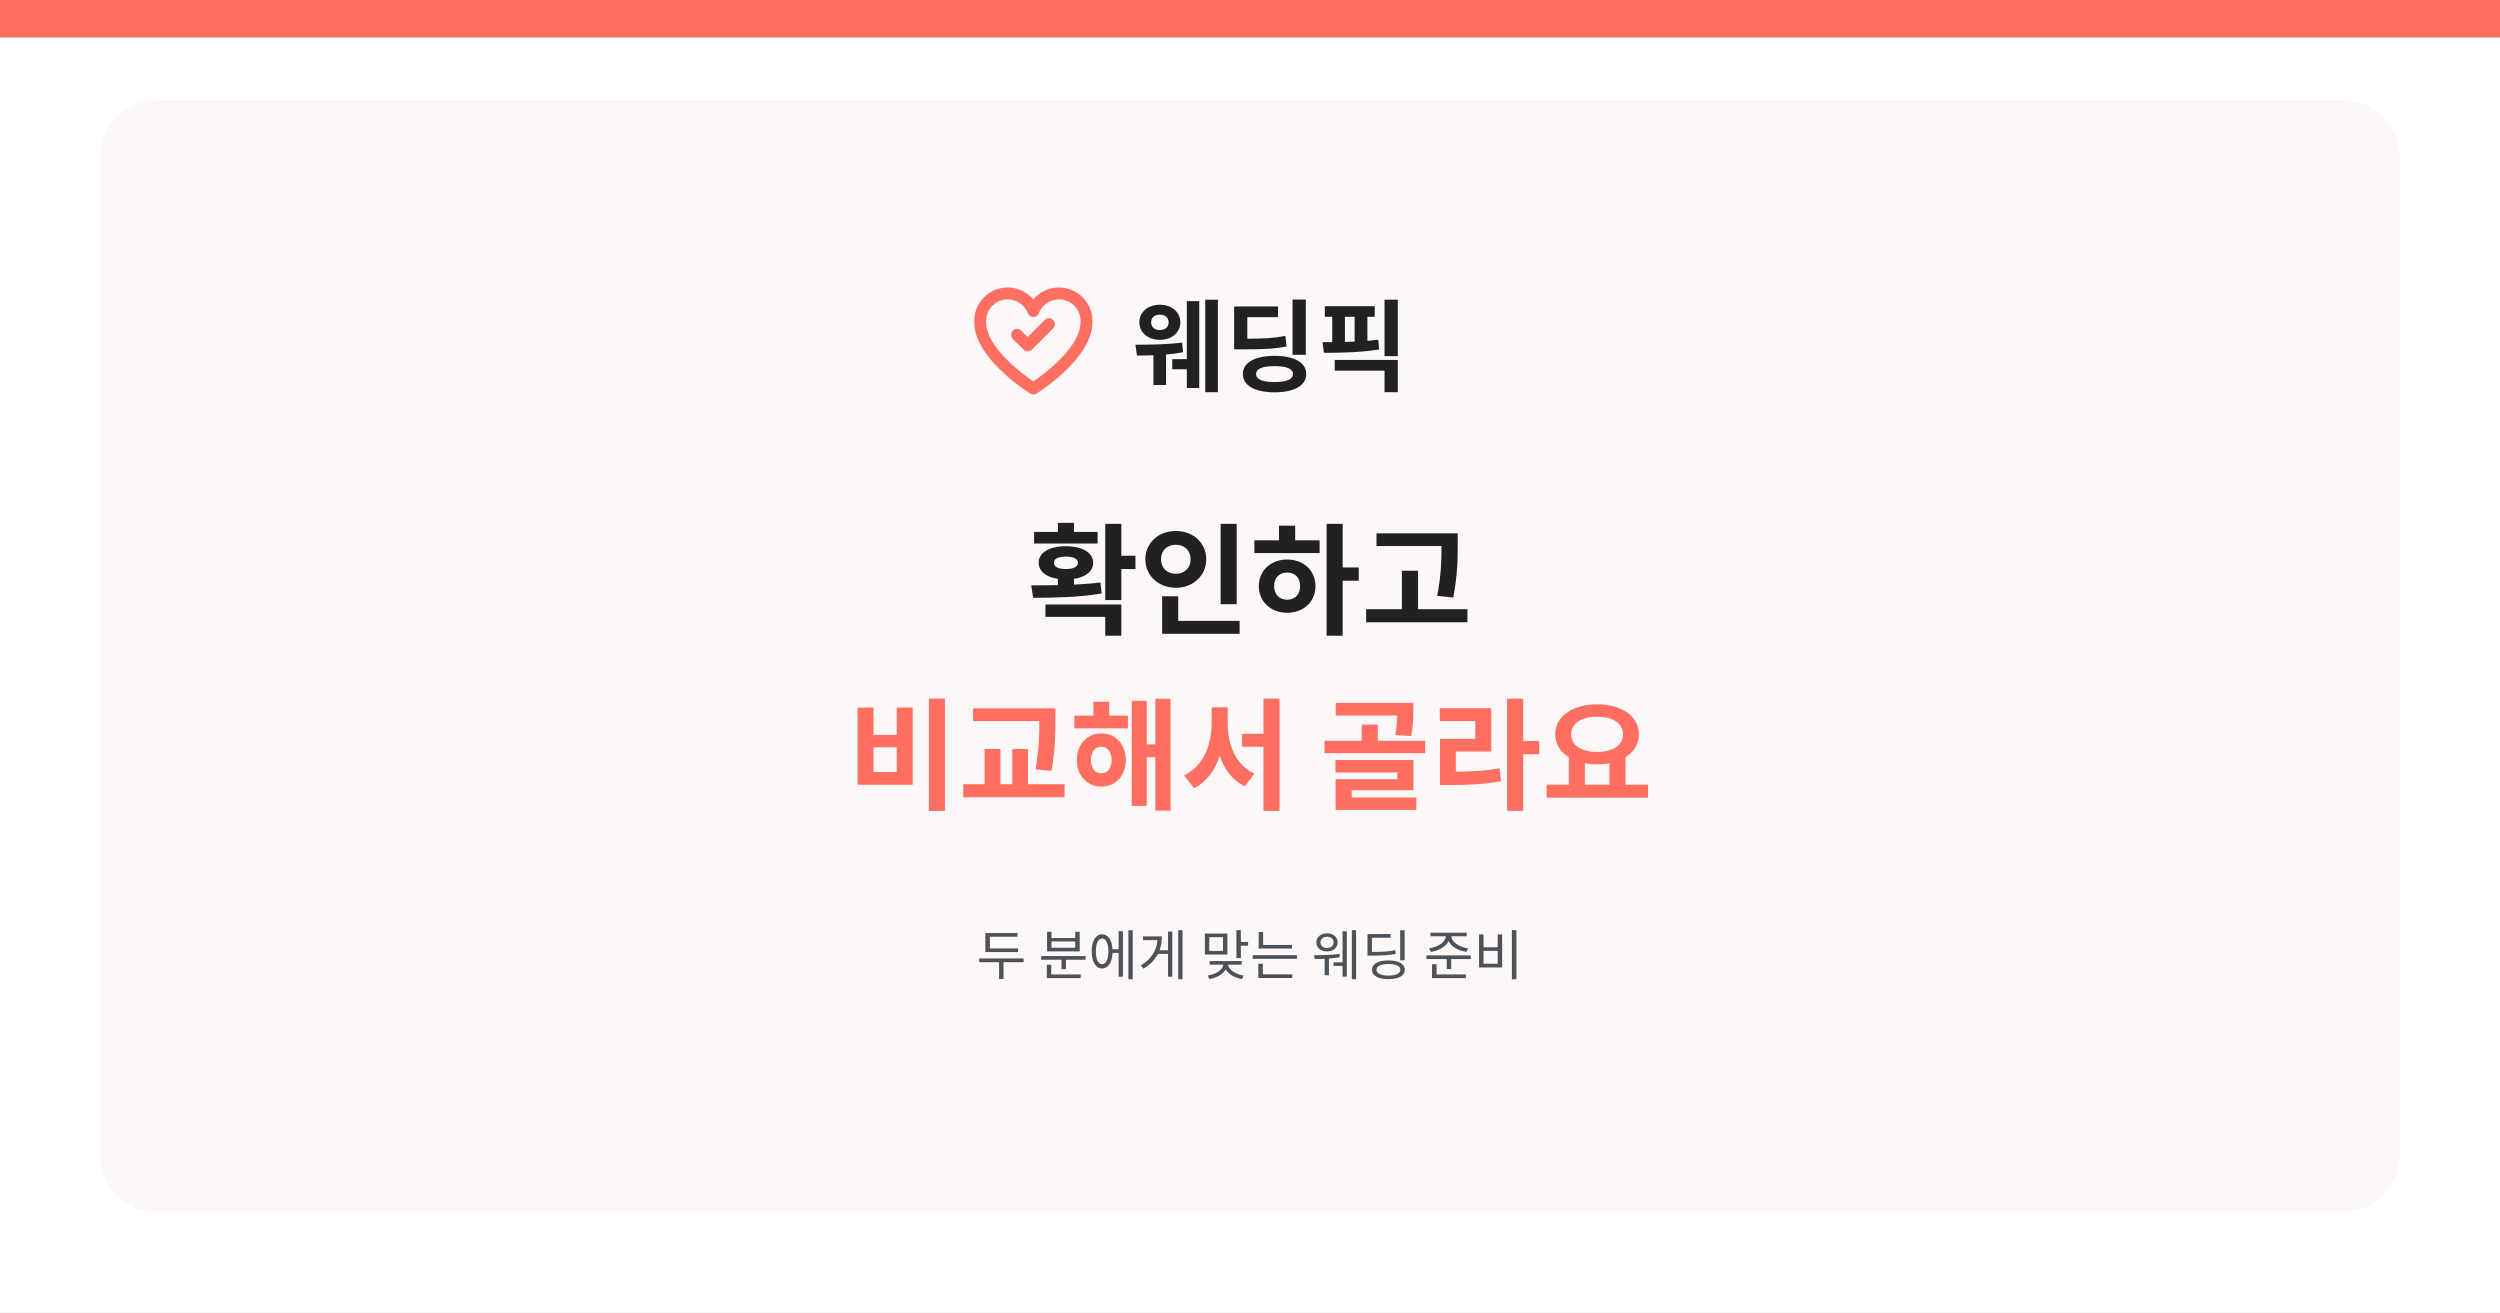
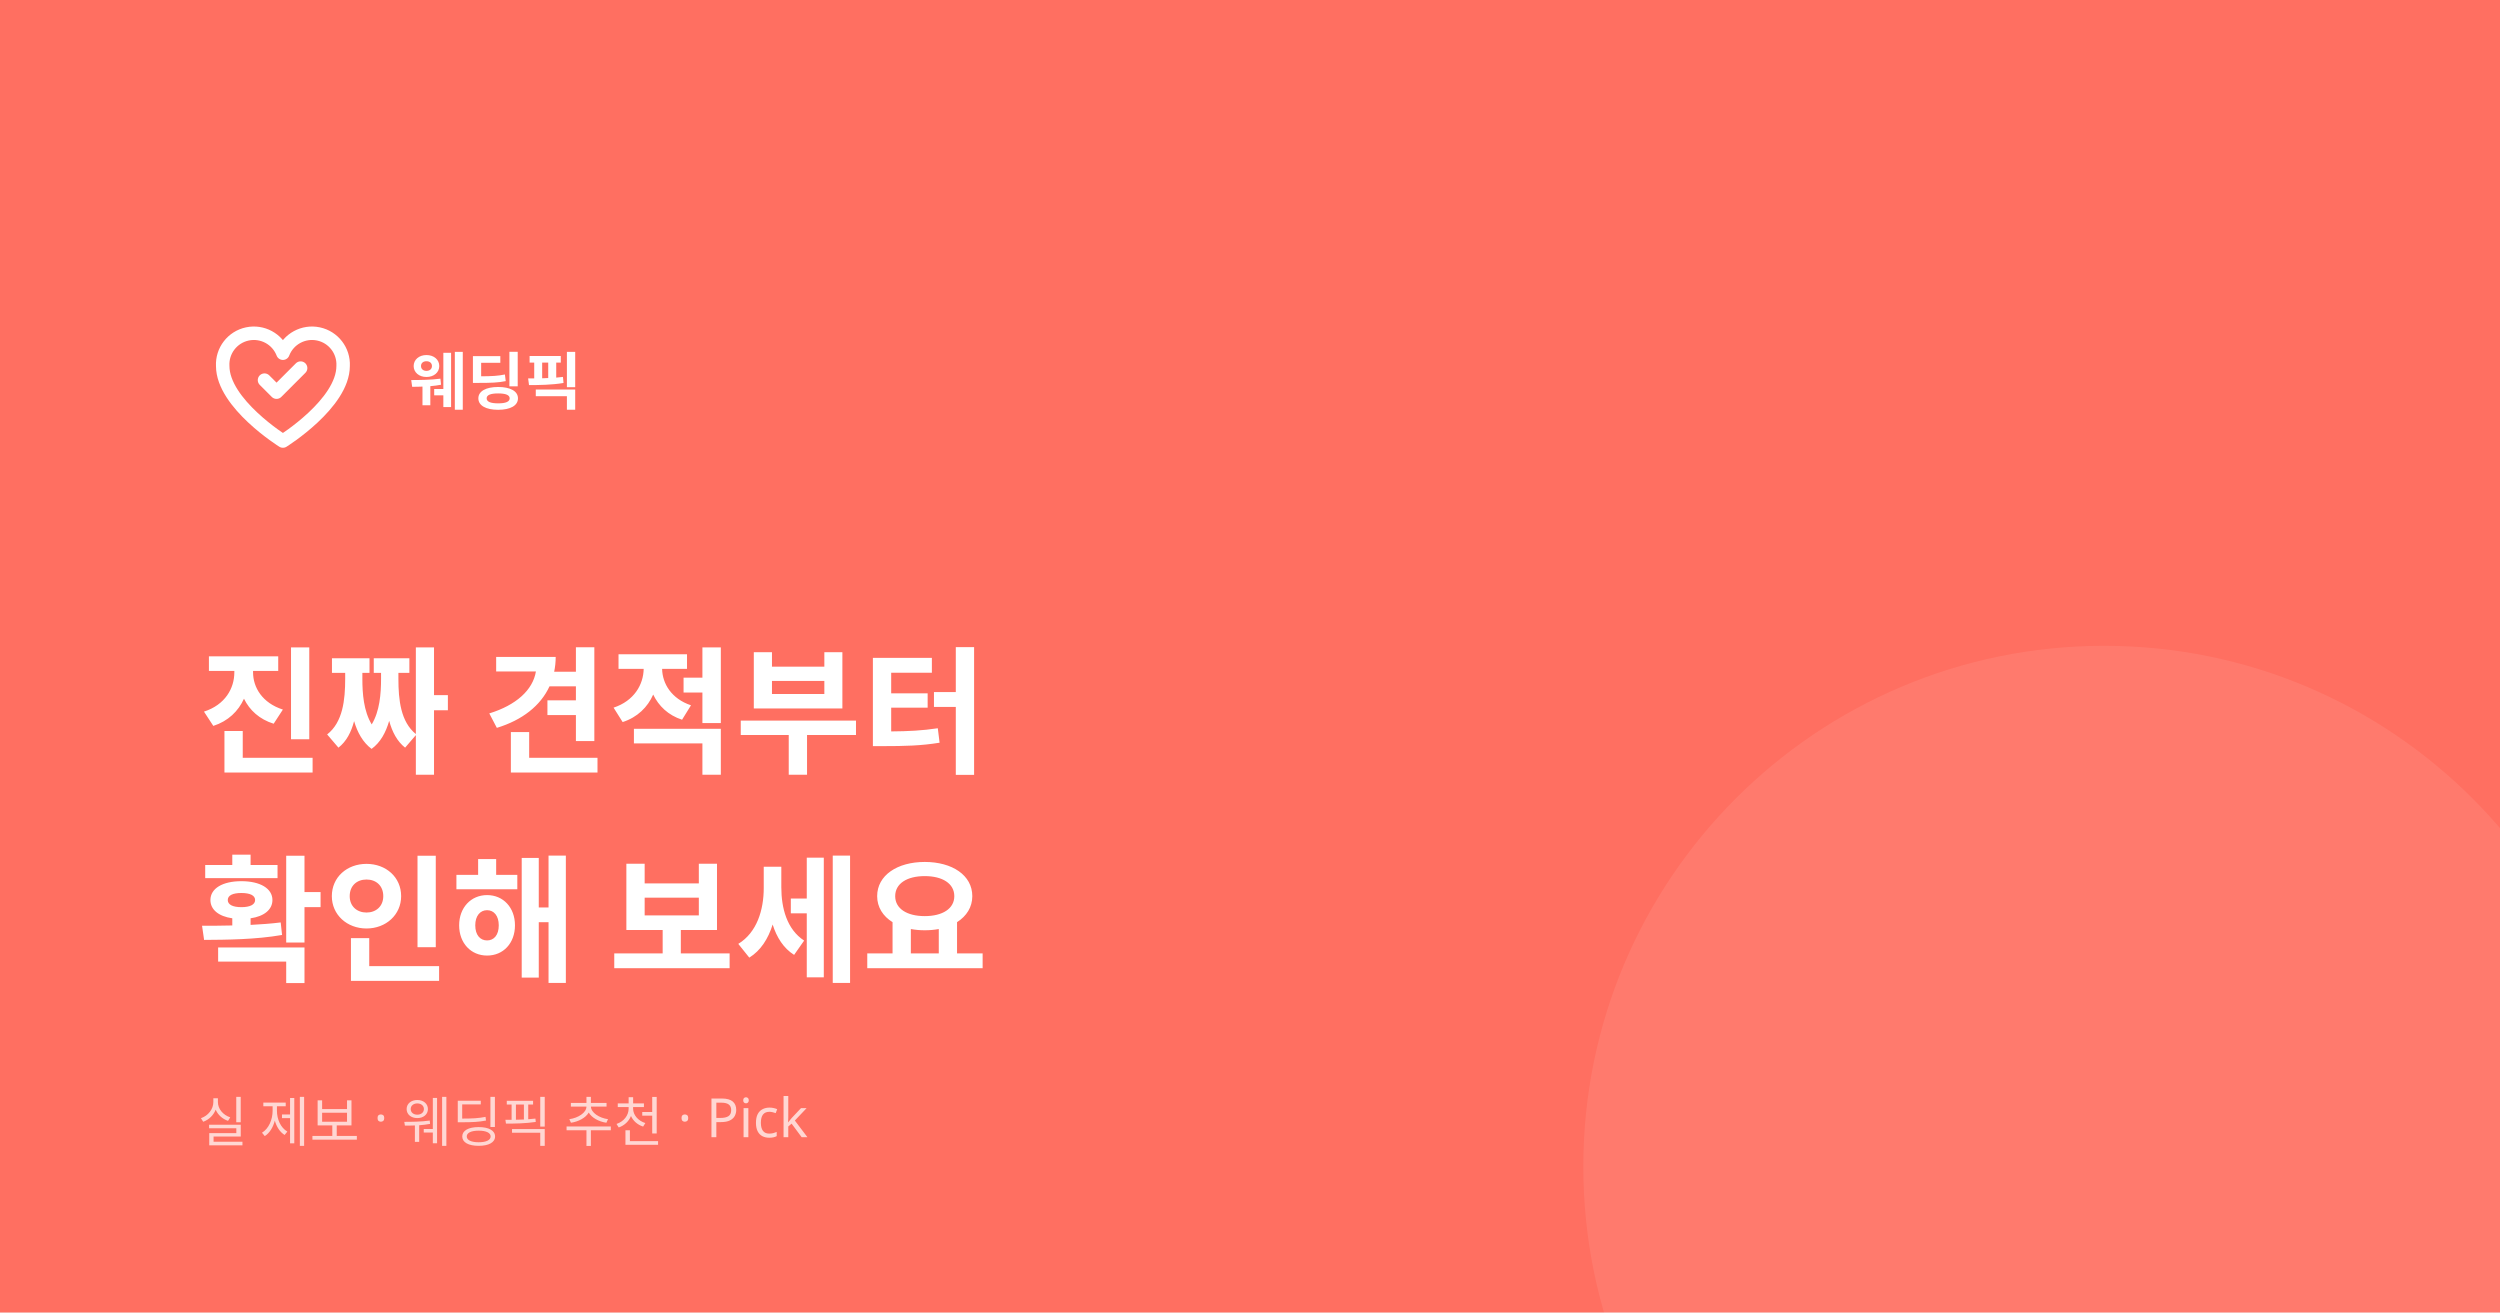
<svg xmlns="http://www.w3.org/2000/svg" width="1200" height="630" viewBox="0 0 1200 630">
-   <rect width="1200" height="630" fill="#FFFFFF" />
-   <rect width="1200" height="18" fill="#FF6F61" />
-   <rect x="48" y="48" width="1104" height="534" rx="28" fill="#FDF8F7" />
-   <g transform="translate(460 125) scale(3)" fill="none" stroke="#FF6F61" stroke-width="1.9" stroke-linecap="round" stroke-linejoin="round">
+   <rect width="1200" height="630" fill="#FF6F61" />
+   <circle cx="1010" cy="560" r="250" fill="#FFFFFF" opacity="0.08" />
+   <g transform="translate(95 142) scale(3.4)" fill="none" stroke="#FFFFFF" stroke-width="1.9" stroke-linecap="round" stroke-linejoin="round">
    <path d="M12 20.5S3.5 15.2 3.5 9.9A4.4 4.4 0 0 1 12 8.1a4.4 4.4 0 0 1 8.5 1.8c0 5.3-8.5 10.6-8.5 10.6Z" />
    <path d="M9.4 11.9l1.7 1.7 3.4-3.4" />
  </g>
-   <g font-family="Malgun Gothic, sans-serif" text-anchor="middle">
-     <text x="610" y="184" font-size="48" font-weight="700" fill="#212124">웨딩픽</text>
-     <text x="600" y="300" font-size="58" font-weight="700" fill="#212124">확인하고</text>
-     <text x="600" y="384" font-size="58" font-weight="700" fill="#FF6F61">비교해서 골라요</text>
-     <text x="600" y="468" font-size="26" fill="#4D5159">두 분에게 맞는 웨딩 준비</text>
+   <g font-family="NanumSquare, 'Malgun Gothic', 'Apple SD Gothic Neo', sans-serif" fill="#FFFFFF">
+     <text x="196.6" y="194" font-size="30" font-weight="700">웨딩픽</text>
+     <text x="95" y="366" font-size="66" font-weight="700">진짜 견적부터</text>
+     <text x="95" y="466" font-size="66" font-weight="700">확인해 보세요</text>
+     <text x="95" y="548" font-size="26" opacity="0.72">실 제보 · 웨딩픽 추천 · Pick</text>
  </g>
</svg>
